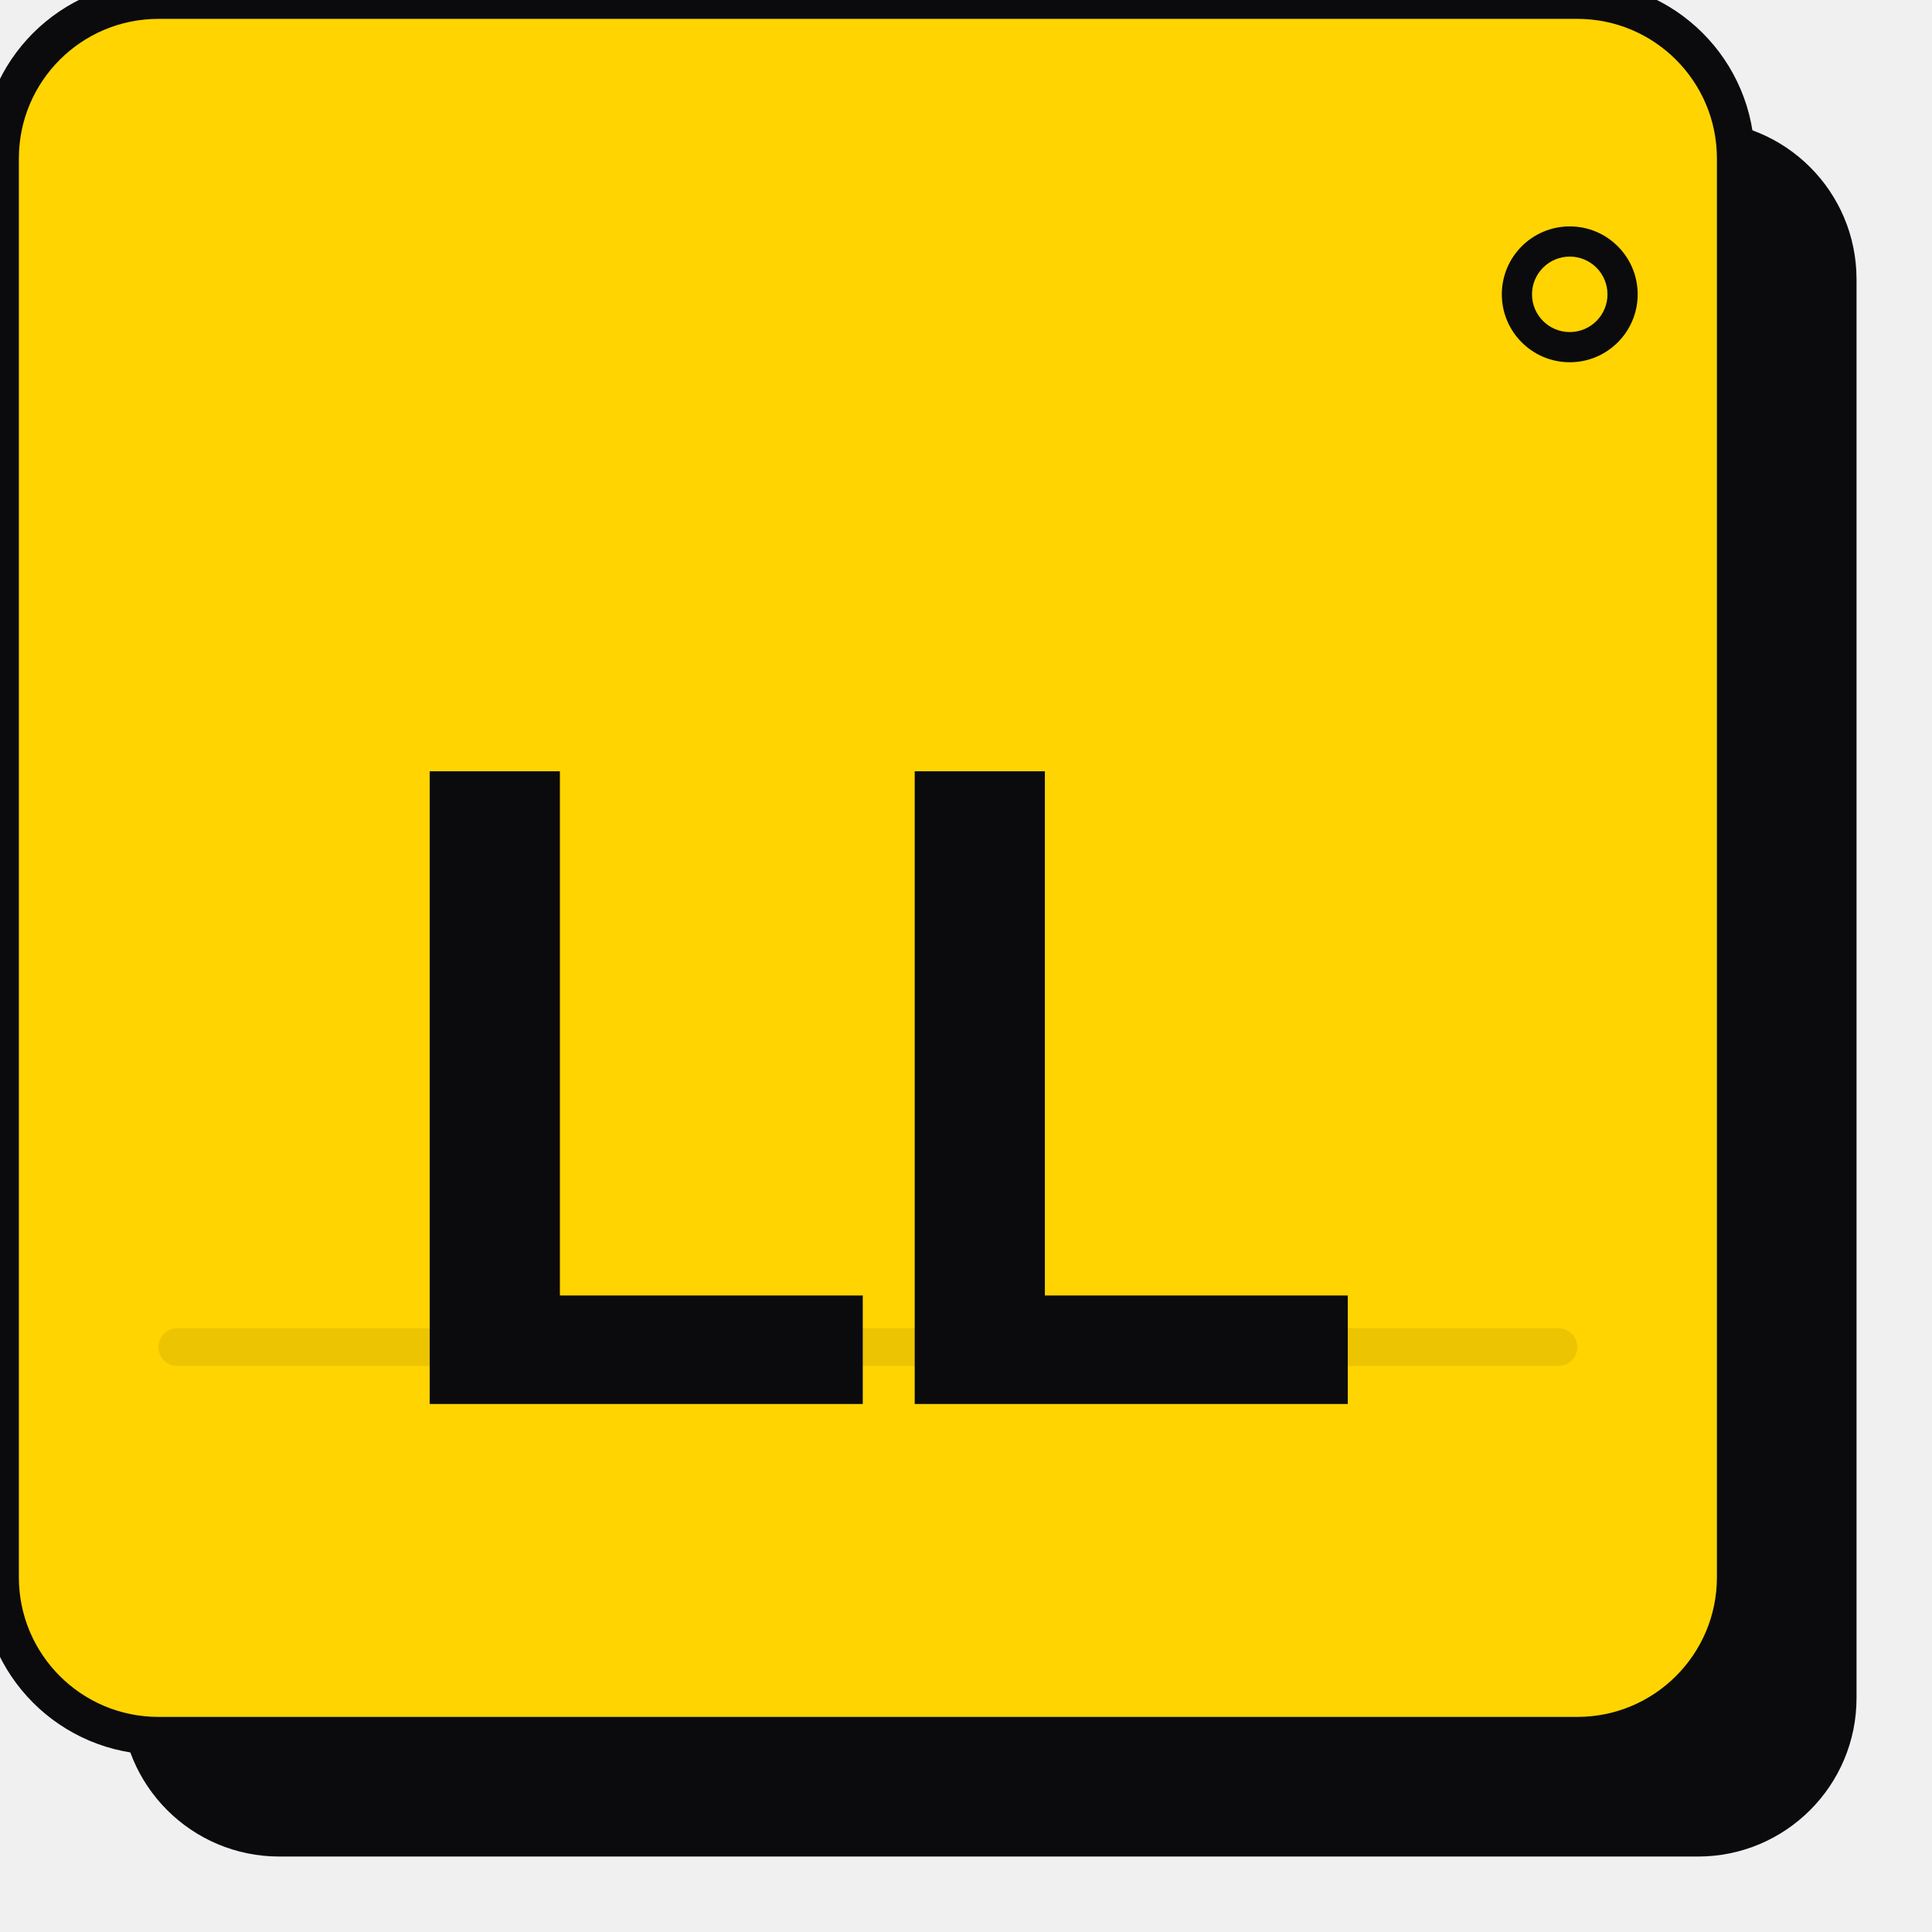
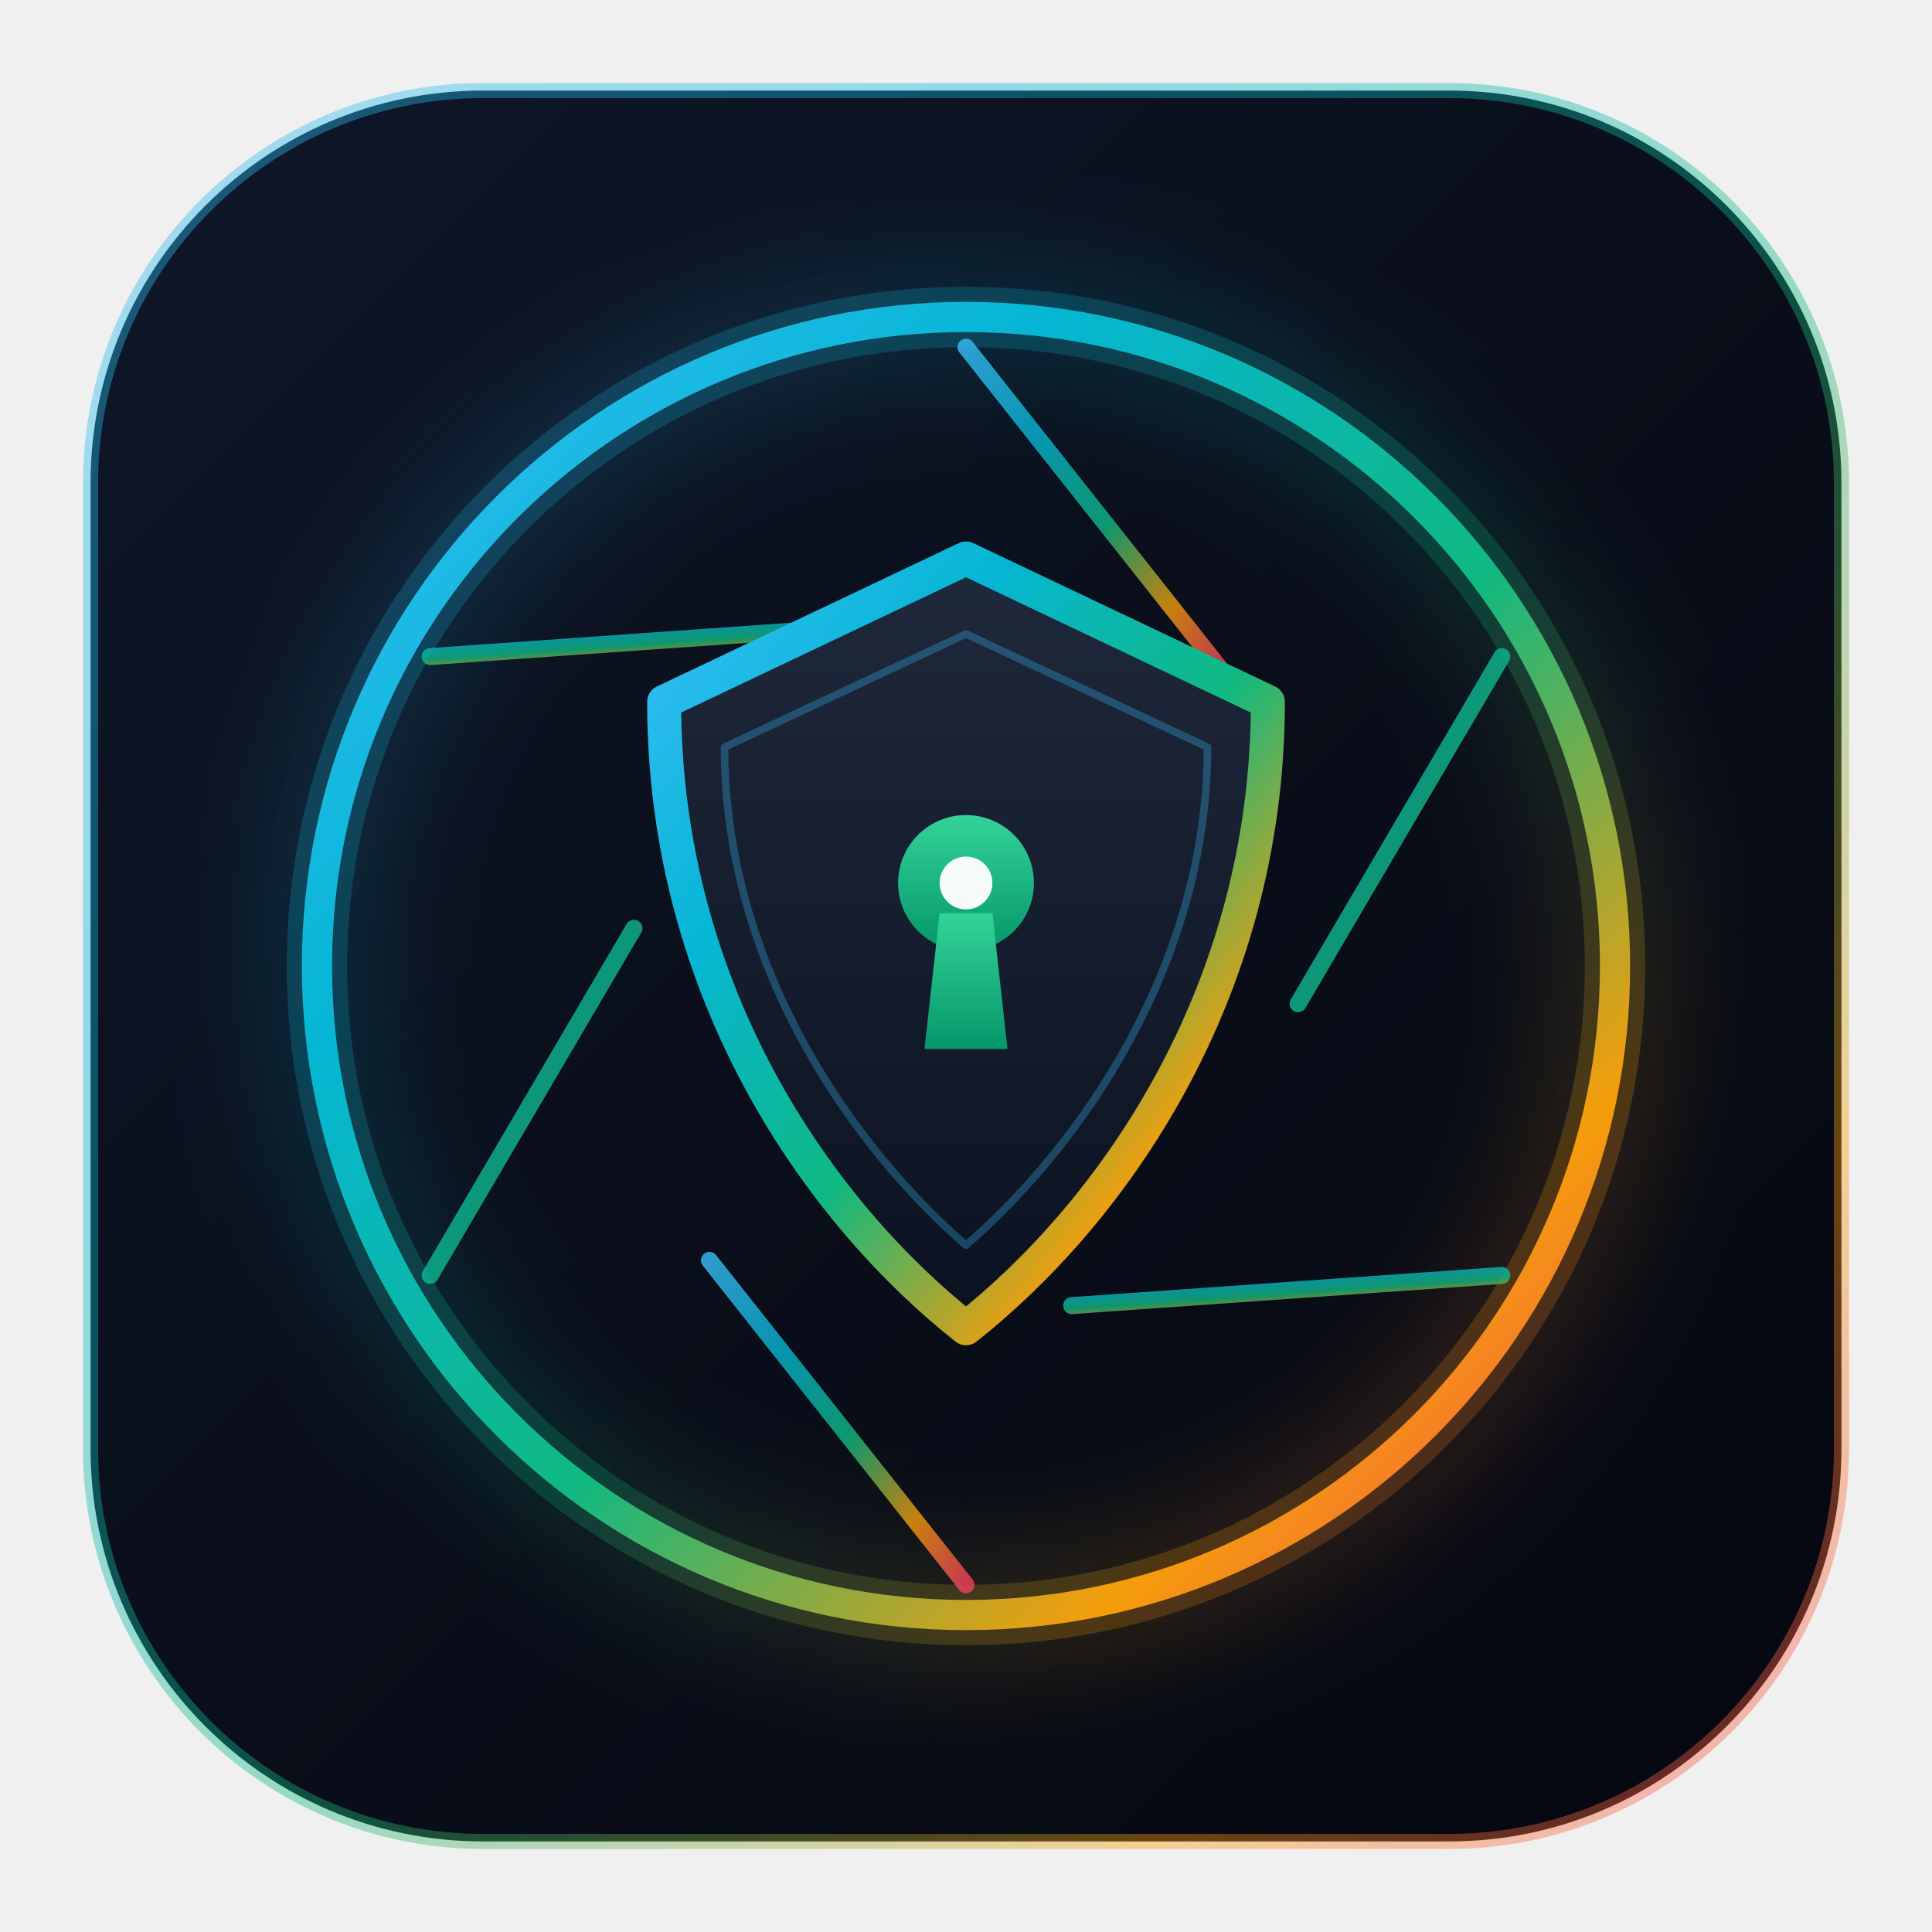
- <svg xmlns="http://www.w3.org/2000/svg" viewBox="0 0 512 512">
+ <svg xmlns="http://www.w3.org/2000/svg" viewBox="0 0 512 512" width="100%" height="100%">
  <defs>
-     <clipPath id="slab">
-       <rect x="0" y="0" width="460" height="460" rx="42" />
-     </clipPath>
+     <linearGradient id="bgGrad" x1="0%" y1="0%" x2="100%" y2="100%">
+       <stop offset="0%" stop-color="#0F172A" />
+       <stop offset="50%" stop-color="#0A0E1A" />
+       <stop offset="100%" stop-color="#050811" />
+     </linearGradient>
+     <linearGradient id="cyberGrad" x1="0%" y1="0%" x2="100%" y2="100%">
+       <stop offset="0%" stop-color="#38BDF8" />
+       <stop offset="28%" stop-color="#06B6D4" />
+       <stop offset="55%" stop-color="#10B981" />
+       <stop offset="80%" stop-color="#F59E0B" />
+       <stop offset="100%" stop-color="#F43F5E" />
+     </linearGradient>
+     <linearGradient id="emeraldGrad" x1="0%" y1="0%" x2="0%" y2="100%">
+       <stop offset="0%" stop-color="#34D399" />
+       <stop offset="100%" stop-color="#059669" />
+     </linearGradient>
+     <linearGradient id="shieldGrad" x1="0%" y1="0%" x2="0%" y2="100%">
+       <stop offset="0%" stop-color="#1E293B" />
+       <stop offset="100%" stop-color="#0B1120" />
+     </linearGradient>
+     <filter id="outerGlow" x="-20%" y="-20%" width="140%" height="140%">
+       <feGaussianBlur stdDeviation="16" result="blur" />
+       <feComposite in="SourceGraphic" in2="blur" operator="over" />
+     </filter>
  </defs>
-   <rect x="32" y="32" width="460" height="460" rx="42" fill="#0B0B0E" />
-   <rect x="0" y="0" width="460" height="460" rx="42" fill="#FFD400" stroke="#0B0B0E" stroke-width="10" />
-   <rect x="42" y="352" width="376" height="10" rx="5" fill="#0B0B0E" opacity="0.08" />
-   <text x="230" y="278" text-anchor="middle" dominant-baseline="central" font-family="'Arial Black','Helvetica Neue',Impact,sans-serif" font-weight="900" font-size="230" letter-spacing="-12" fill="#0B0B0E">LL</text>
-   <circle cx="416" cy="78" r="18" fill="#0B0B0E" />
-   <circle cx="416" cy="78" r="10" fill="#FFD400" />
+   <rect x="24" y="24" width="464" height="464" rx="104" fill="url(#bgGrad)" />
+   <rect x="24" y="24" width="464" height="464" rx="104" fill="none" stroke="url(#cyberGrad)" stroke-width="4" opacity="0.4" />
+   <circle cx="256" cy="256" r="172" fill="none" stroke="url(#cyberGrad)" stroke-width="16" opacity="0.3" filter="url(#outerGlow)" />
+   <circle cx="256" cy="256" r="172" fill="none" stroke="url(#cyberGrad)" stroke-width="8" stroke-linecap="round" />
+   <g stroke="url(#cyberGrad)" stroke-width="4.5" stroke-linecap="round" opacity="0.8">
+     <line x1="256" y1="92" x2="324" y2="178" />
+     <line x1="398" y1="174" x2="344" y2="266" />
+     <line x1="398" y1="338" x2="284" y2="346" />
+     <line x1="256" y1="420" x2="188" y2="334" />
+     <line x1="114" y1="338" x2="168" y2="246" />
+     <line x1="114" y1="174" x2="228" y2="166" />
+   </g>
+   <path d="M 256 148 L 336 186 C 336 264 294 322 256 352 C 218 322 176 264 176 186 Z" fill="url(#shieldGrad)" stroke="url(#cyberGrad)" stroke-width="9" stroke-linejoin="round" stroke-linecap="round" />
+   <path d="M 256 168 L 320 198 C 320 256 286 304 256 330 C 226 304 192 256 192 198 Z" fill="none" stroke="#38BDF8" stroke-width="2" opacity="0.3" stroke-linejoin="round" />
+   <circle cx="256" cy="234" r="18" fill="url(#emeraldGrad)" />
+   <path d="M 249 242 L 263 242 L 267 278 L 245 278 Z" fill="url(#emeraldGrad)" />
+   <circle cx="256" cy="234" r="7" fill="#FFFFFF" opacity="0.95" />
</svg>
